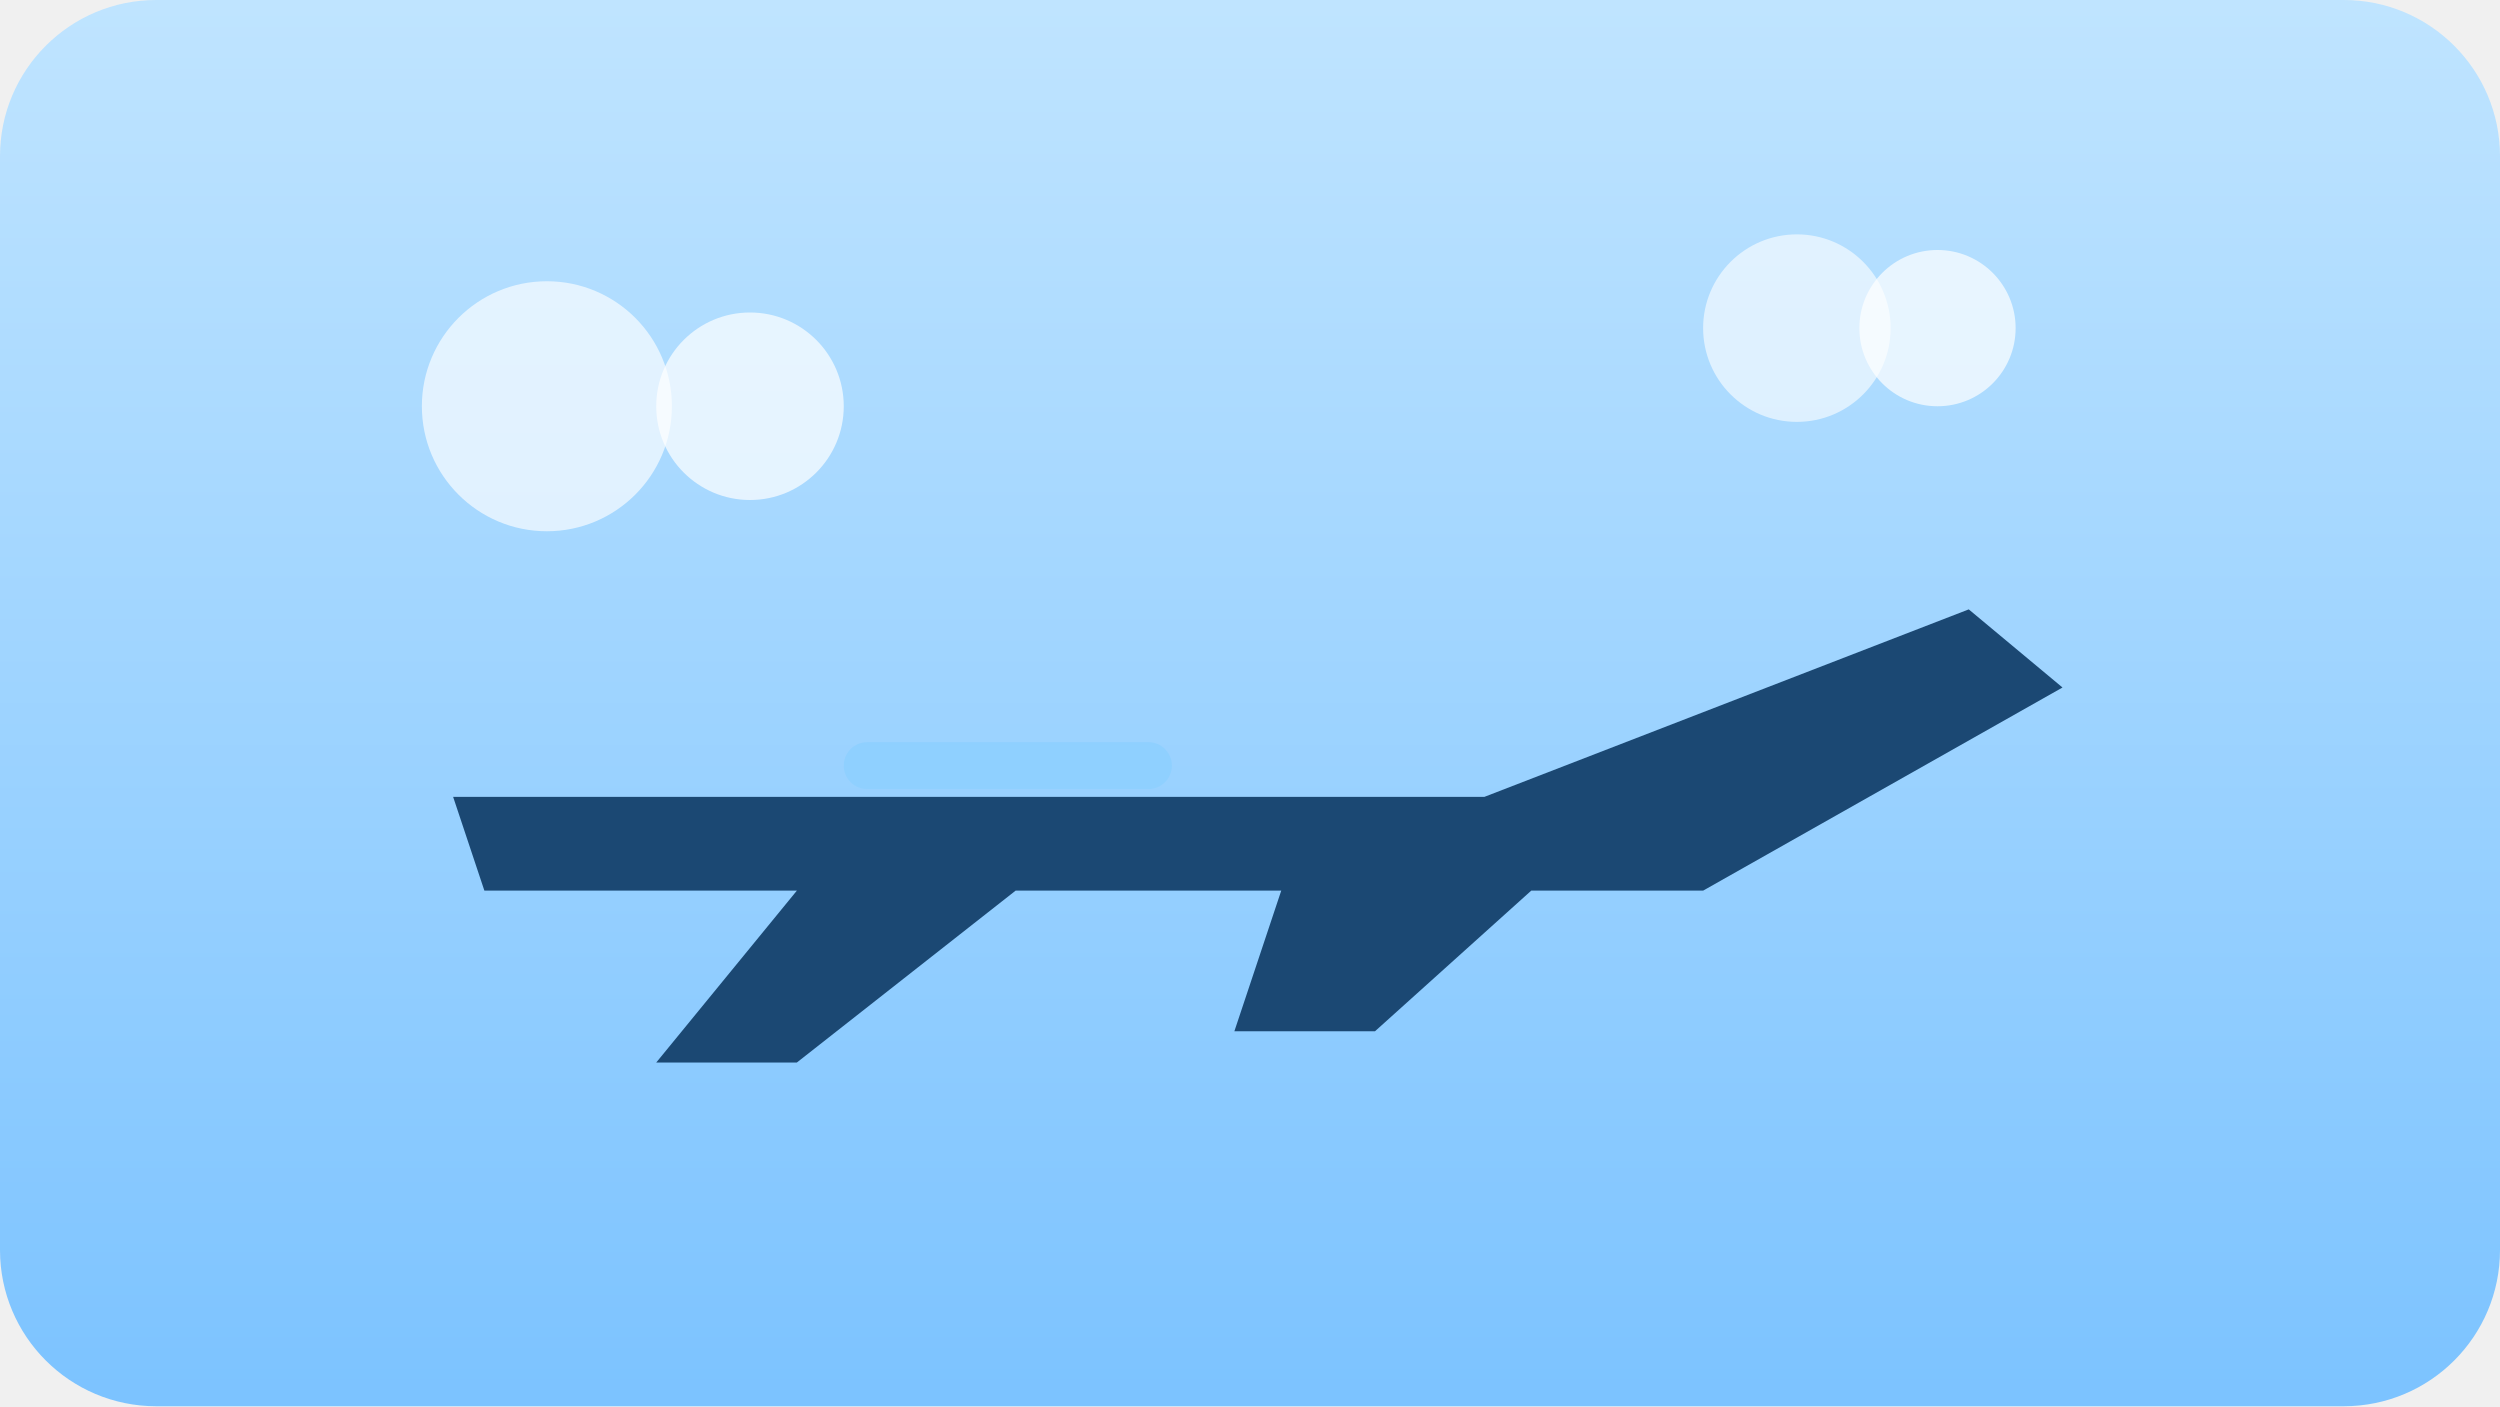
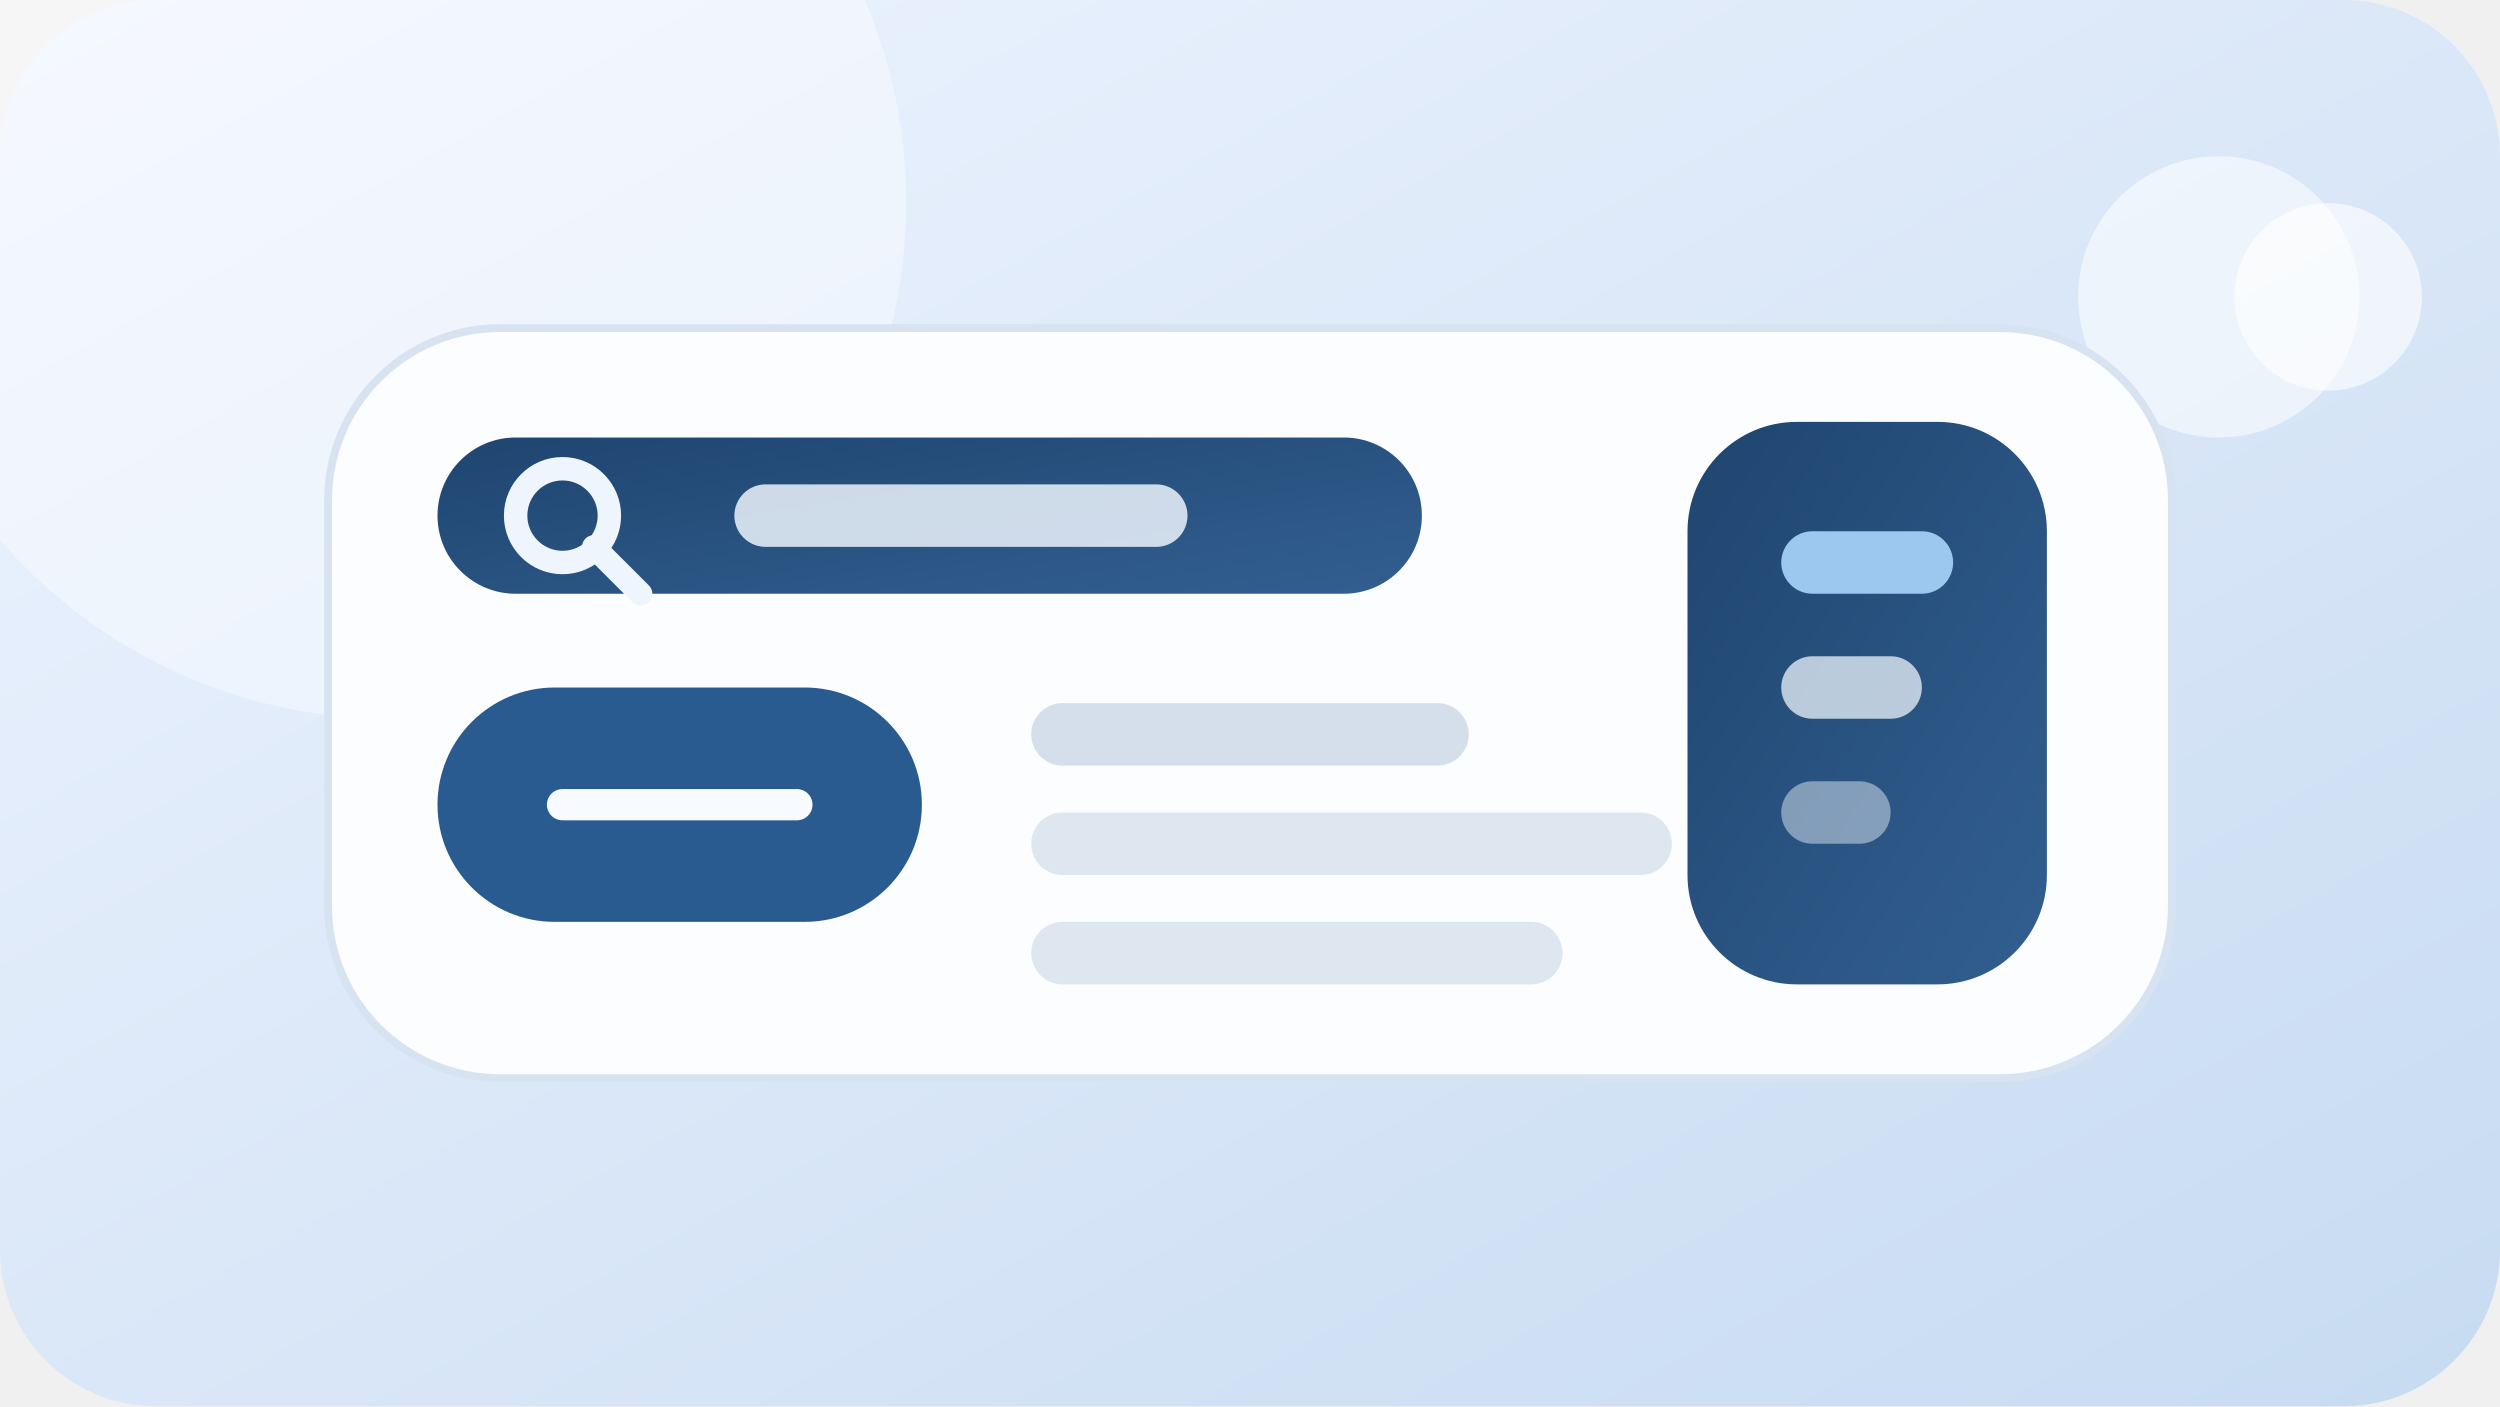
- <svg xmlns="http://www.w3.org/2000/svg" viewBox="0 0 320 180" role="img" aria-label="Aircraft illustration">
+ <svg xmlns="http://www.w3.org/2000/svg" viewBox="0 0 320 180" role="img" aria-label="Aircraft tail-number search illustration">
  <defs>
-     <linearGradient id="sky" x1="0" y1="0" x2="0" y2="1">
-       <stop offset="0" stop-color="#bfe4ff" />
-       <stop offset="1" stop-color="#7cc3ff" />
+     <linearGradient id="aircraft-bg" x1="0" y1="0" x2="1" y2="1">
+       <stop offset="0" stop-color="#eef4ff" />
+       <stop offset="1" stop-color="#c7dbf1" />
+     </linearGradient>
+     <linearGradient id="aircraft-panel" x1="0" y1="0" x2="1" y2="1">
+       <stop offset="0" stop-color="#1f4570" />
+       <stop offset="1" stop-color="#325f90" />
    </linearGradient>
  </defs>
-   <rect width="320" height="180" rx="20" fill="url(#sky)" />
-   <circle cx="70" cy="52" r="16" fill="#ffffff" fill-opacity="0.65" />
-   <circle cx="96" cy="52" r="12" fill="#ffffff" fill-opacity="0.7" />
-   <circle cx="230" cy="42" r="12" fill="#ffffff" fill-opacity="0.6" />
-   <circle cx="248" cy="42" r="10" fill="#ffffff" fill-opacity="0.7" />
-   <path d="M58 102 L190 102 L252 78 L264 88 L218 114 L196 114 L176 132 L158 132 L164 114 L130 114 L102 136 L84 136 L102 114 L62 114 Z" fill="#1b4873" />
-   <rect x="108" y="95" width="42" height="6" rx="3" fill="#8fd0ff" />
+   <rect width="320" height="180" rx="20" fill="url(#aircraft-bg)" />
+   <circle cx="50" cy="26" r="66" fill="#ffffff" fill-opacity="0.4" />
+   <circle cx="284" cy="38" r="18" fill="#ffffff" fill-opacity="0.55" />
+   <circle cx="298" cy="38" r="12" fill="#ffffff" fill-opacity="0.62" />
+   <rect x="42" y="42" width="236" height="96" rx="22" fill="#fbfdff" stroke="#d7e3f0" />
+   <rect x="56" y="56" width="126" height="20" rx="10" fill="url(#aircraft-panel)" />
+   <circle cx="72" cy="66" r="6" fill="none" stroke="#eef5fd" stroke-width="3" />
+   <path d="M76 70l6 6" stroke="#eef5fd" stroke-width="3" stroke-linecap="round" />
+   <rect x="94" y="62" width="58" height="8" rx="4" fill="#eef5fd" fill-opacity="0.84" />
+   <rect x="56" y="88" width="62" height="30" rx="15" fill="#2a5b90" />
+   <path d="M72 103h30" stroke="#f7fbff" stroke-width="4" stroke-linecap="round" />
+   <rect x="132" y="90" width="56" height="8" rx="4" fill="#2a5b90" fill-opacity="0.18" />
+   <rect x="132" y="104" width="82" height="8" rx="4" fill="#2a5b90" fill-opacity="0.14" />
+   <rect x="132" y="118" width="68" height="8" rx="4" fill="#2a5b90" fill-opacity="0.14" />
+   <rect x="216" y="54" width="46" height="72" rx="14" fill="url(#aircraft-panel)" />
+   <rect x="228" y="68" width="22" height="8" rx="4" fill="#9cc8ef" />
+   <rect x="228" y="84" width="18" height="8" rx="4" fill="#eef5fd" fill-opacity="0.74" />
+   <rect x="228" y="100" width="14" height="8" rx="4" fill="#eef5fd" fill-opacity="0.46" />
</svg>
